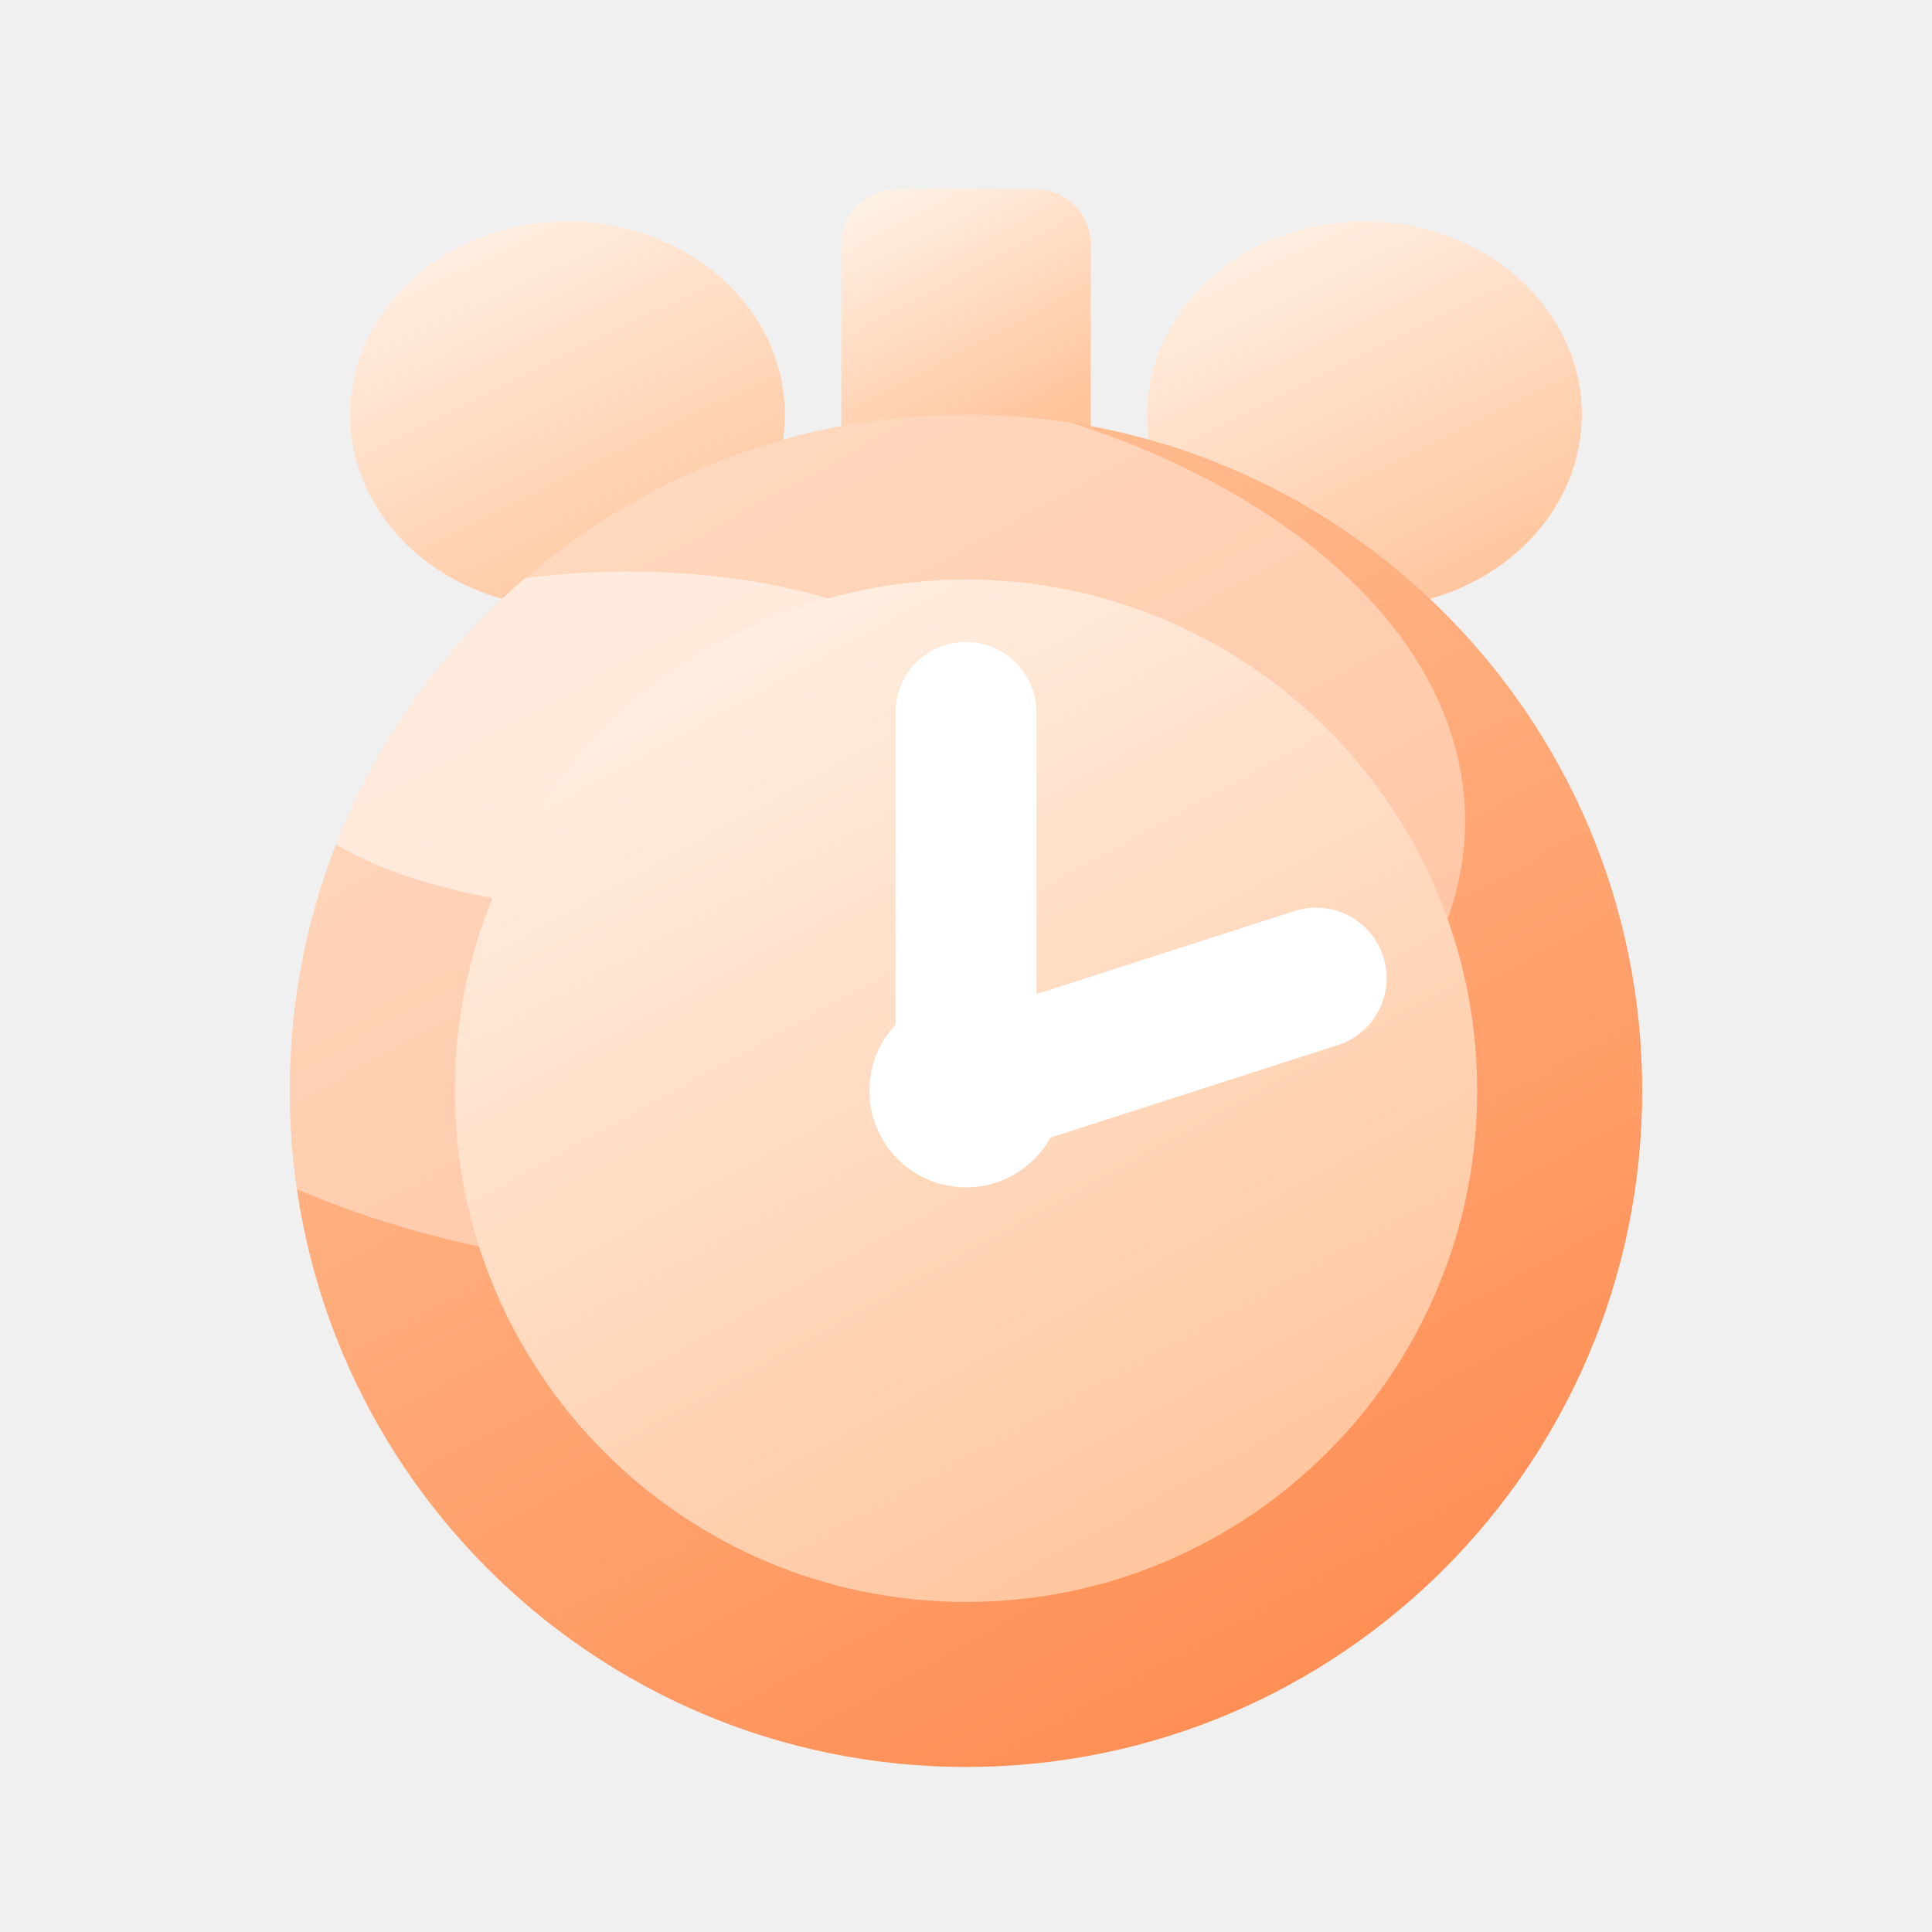
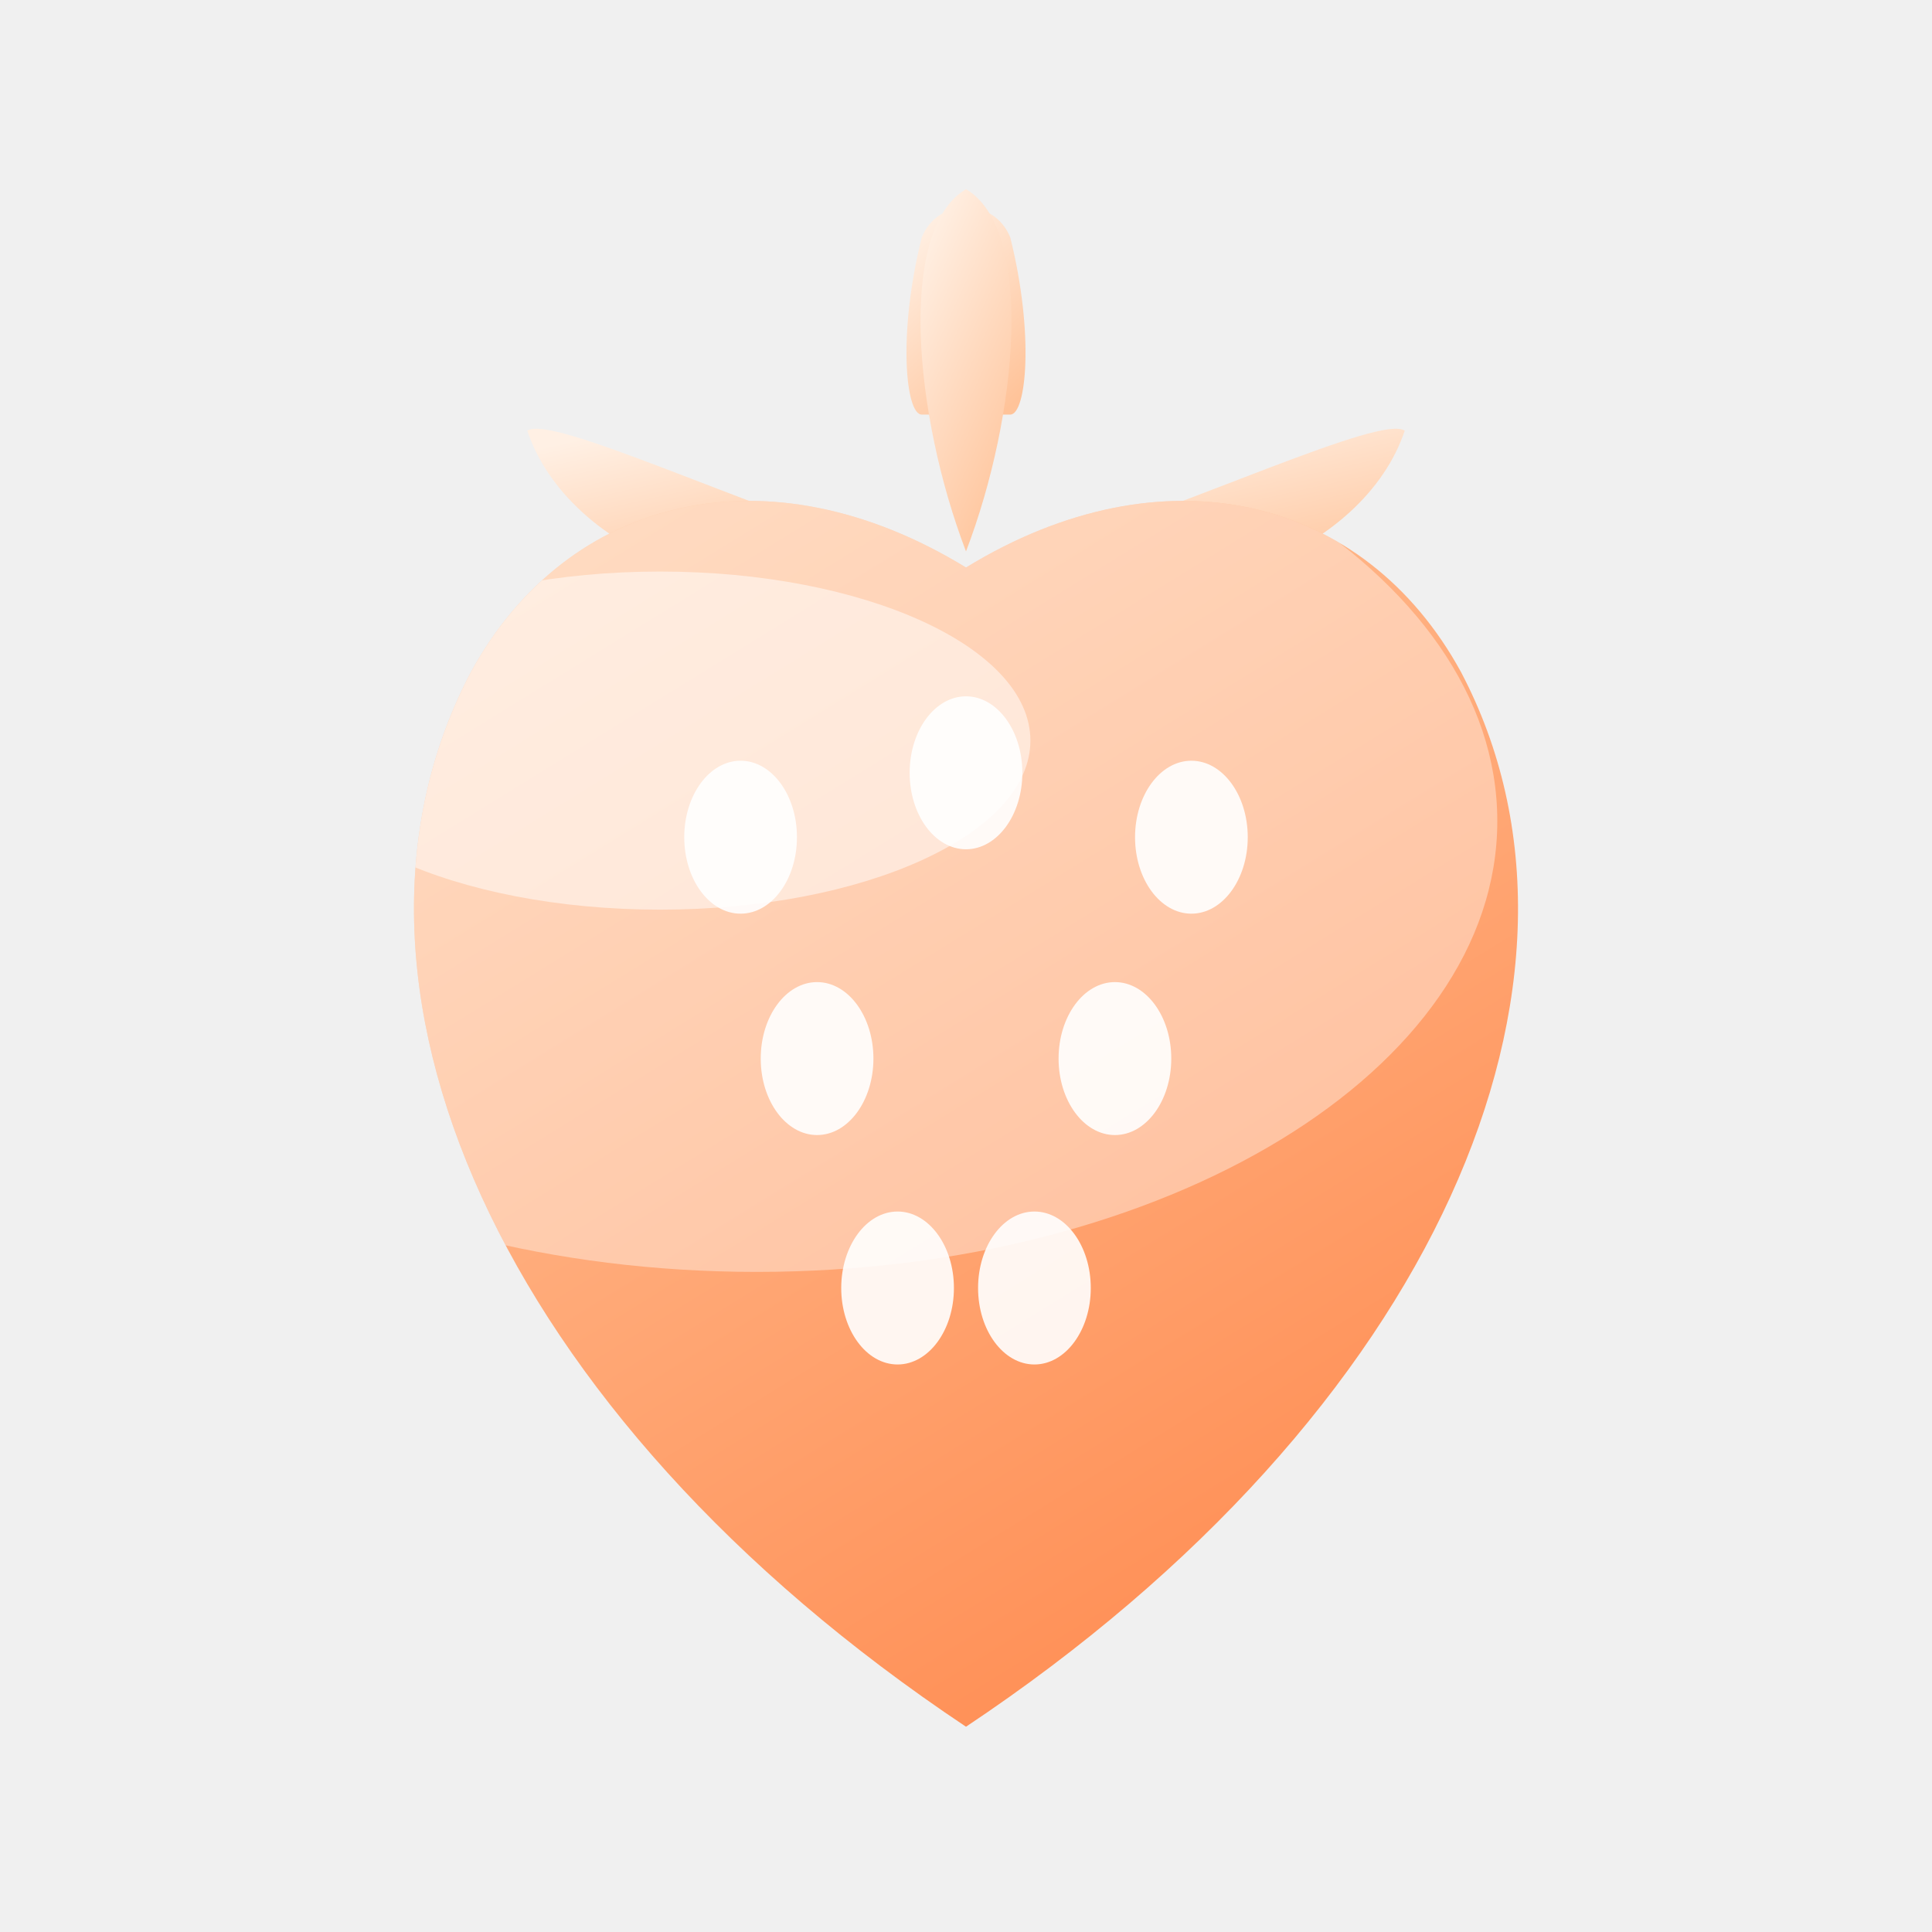
<svg xmlns="http://www.w3.org/2000/svg" viewBox="0 0 24 24" fill="none">
  <defs>
    <linearGradient id="n-fill" x1="0.25" y1="0" x2="0.8" y2="1">
      <stop offset="0%" stop-color="#FFC399" />
      <stop offset="100%" stop-color="#FF8A4F" />
    </linearGradient>
    <linearGradient id="n-acc" x1="0.25" y1="0" x2="0.8" y2="1">
      <stop offset="0%" stop-color="#FFF0E4" />
      <stop offset="100%" stop-color="#FFC399" />
    </linearGradient>
    <clipPath id="n-clip">
-       <circle cx="12" cy="13.55" r="8.4" />
+       <path d="M12 21.45 C6.15 17.55 3.85 12.15 5.85 8.35 C7.05 6.15 9.55 5.55 12 7.05 C14.45 5.55 16.95 6.15 18.15 8.35 C20.15 12.15 17.85 17.55 12 21.45 Z" />
    </clipPath>
  </defs>
-   <ellipse cx="7.05" cy="5.15" rx="2.7" ry="2.4" fill="url(#n-acc)" />
-   <ellipse cx="16.95" cy="5.15" rx="2.7" ry="2.4" fill="url(#n-acc)" />
-   <path d="M11.15 2.35 H12.85 C13.25 2.35 13.55 2.65 13.55 3.05 V5.35 H10.45 V3.05 C10.45 2.65 10.75 2.35 11.15 2.35 Z" fill="url(#n-acc)" />
-   <circle cx="12" cy="13.55" r="8.4" fill="url(#n-fill)" />
+   <path d="M11.45 5.15 H12.55 C12.75 5.15 12.85 4.15 12.55 2.95 C12.35 2.45 11.65 2.45 11.45 2.95 C11.15 4.15 11.25 5.15 11.45 5.15 Z" fill="url(#n-acc)" />
+   <path d="M11.35 6.95 C9.15 6.25 6.85 5.15 6.55 5.35 C7.05 6.85 9.35 7.85 11.35 6.95 Z" fill="url(#n-acc)" />
+   <path d="M12.65 6.95 C14.85 6.25 17.15 5.15 17.45 5.35 C16.95 6.85 14.65 7.85 12.65 6.95 Z" fill="url(#n-acc)" />
+   <path d="M12 6.85 C11.35 5.15 11.15 2.85 12 2.35 C12.85 2.85 12.65 5.15 12 6.85 Z" fill="url(#n-acc)" />
+   <path d="M12 21.45 C6.15 17.55 3.85 12.15 5.85 8.35 C7.05 6.15 9.55 5.55 12 7.05 C14.45 5.55 16.95 6.15 18.15 8.35 C20.15 12.15 17.85 17.55 12 21.45 Z" fill="url(#n-fill)" />
  <g clip-path="url(#n-clip)">
-     <ellipse cx="9" cy="10.2" rx="9.2" ry="5.6" fill="#ffffff" fill-opacity="0.38" />
-     <ellipse cx="7.8" cy="9.2" rx="4.6" ry="2.1" fill="#ffffff" fill-opacity="0.5" />
+     <ellipse cx="9.4" cy="10.2" rx="9.2" ry="5.6" fill="#ffffff" fill-opacity="0.38" />
+     <ellipse cx="8.2" cy="9.2" rx="4.6" ry="2.1" fill="#ffffff" fill-opacity="0.5" />
  </g>
-   <circle cx="12" cy="13.55" r="6.35" fill="url(#n-acc)" />
-   <path d="M12 13.55 L12 8.85 M12 13.55 L16.35 12.15" fill="none" stroke="#FFFFFF" stroke-width="1.75" stroke-linecap="round" />
-   <circle cx="12" cy="13.55" r="1.2" fill="#FFFFFF" />
+   <ellipse cx="9.2" cy="10.4" rx="0.7" ry="0.95" fill="#FFFFFF" fill-opacity="0.9" />
+   <ellipse cx="12.0" cy="9.6" rx="0.7" ry="0.95" fill="#FFFFFF" fill-opacity="0.9" />
+   <ellipse cx="14.8" cy="10.4" rx="0.7" ry="0.95" fill="#FFFFFF" fill-opacity="0.9" />
+   <ellipse cx="10.15" cy="13.15" rx="0.7" ry="0.95" fill="#FFFFFF" fill-opacity="0.9" />
+   <ellipse cx="13.85" cy="13.15" rx="0.7" ry="0.95" fill="#FFFFFF" fill-opacity="0.9" />
+   <ellipse cx="11.15" cy="16.0" rx="0.7" ry="0.95" fill="#FFFFFF" fill-opacity="0.9" />
+   <ellipse cx="12.85" cy="16.0" rx="0.7" ry="0.95" fill="#FFFFFF" fill-opacity="0.9" />
</svg>
